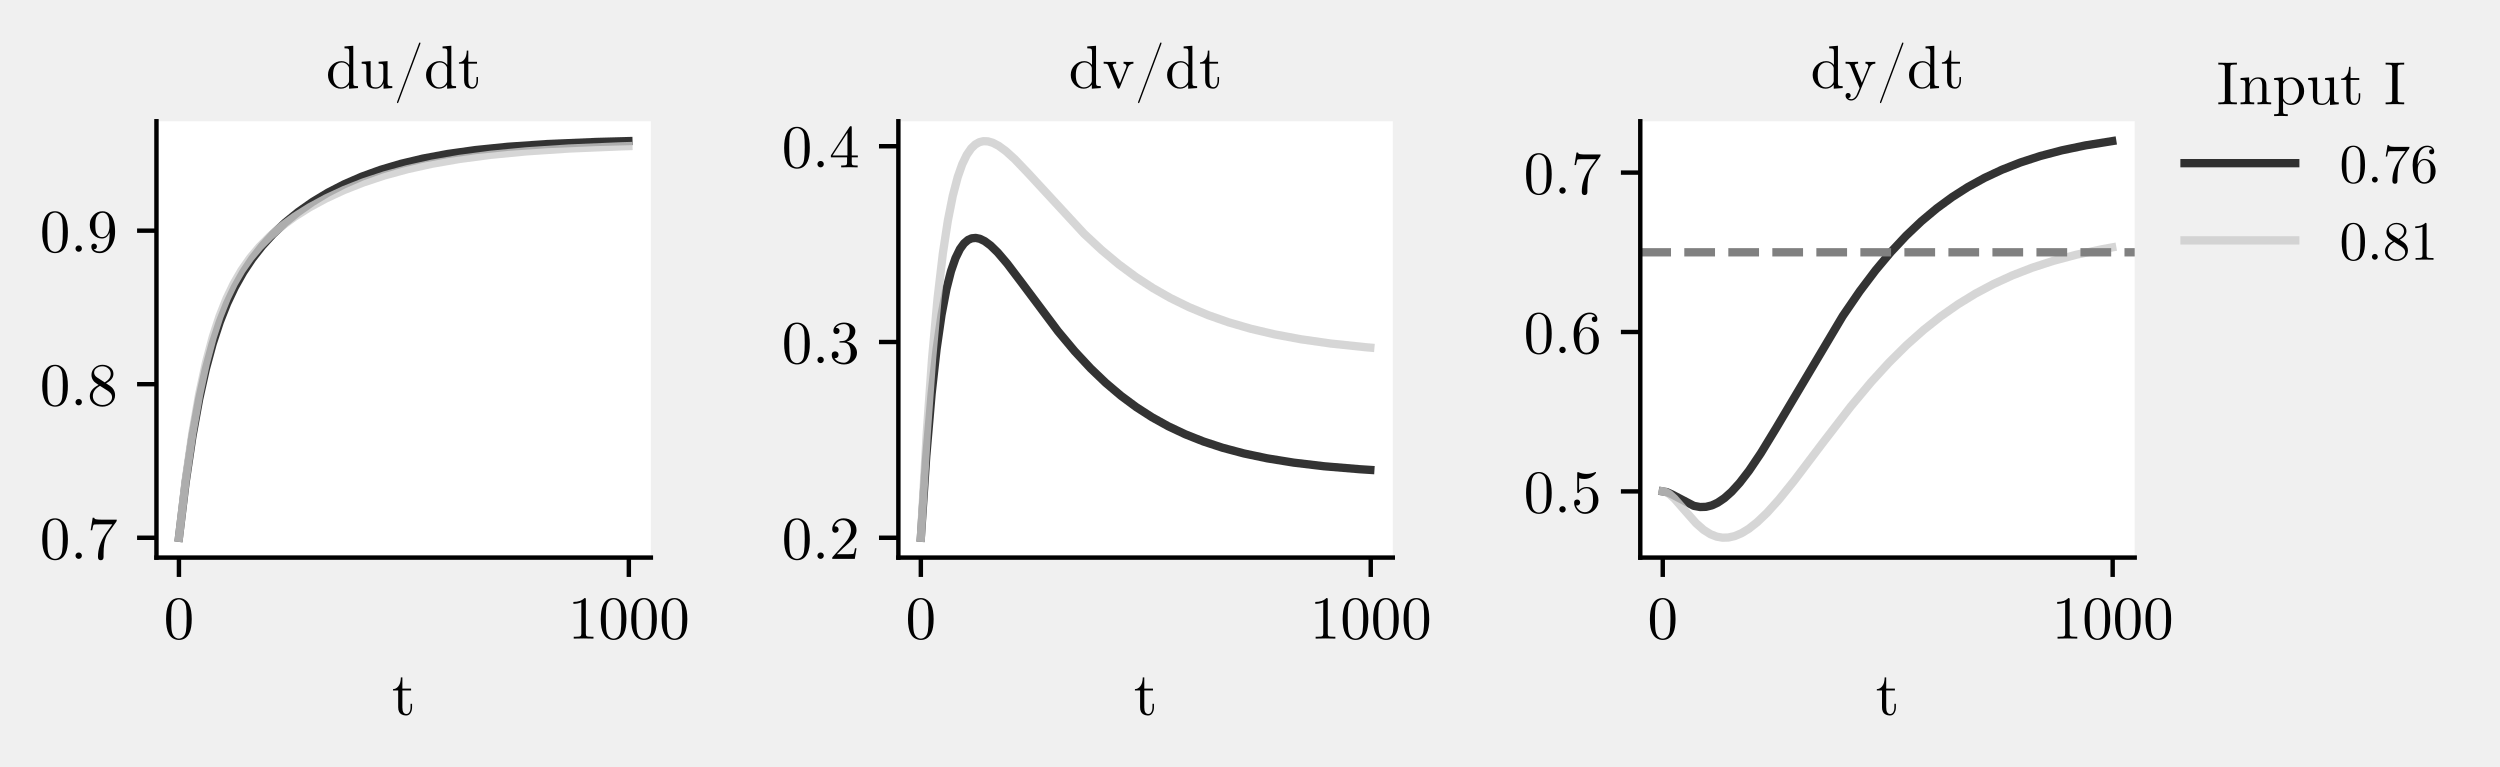
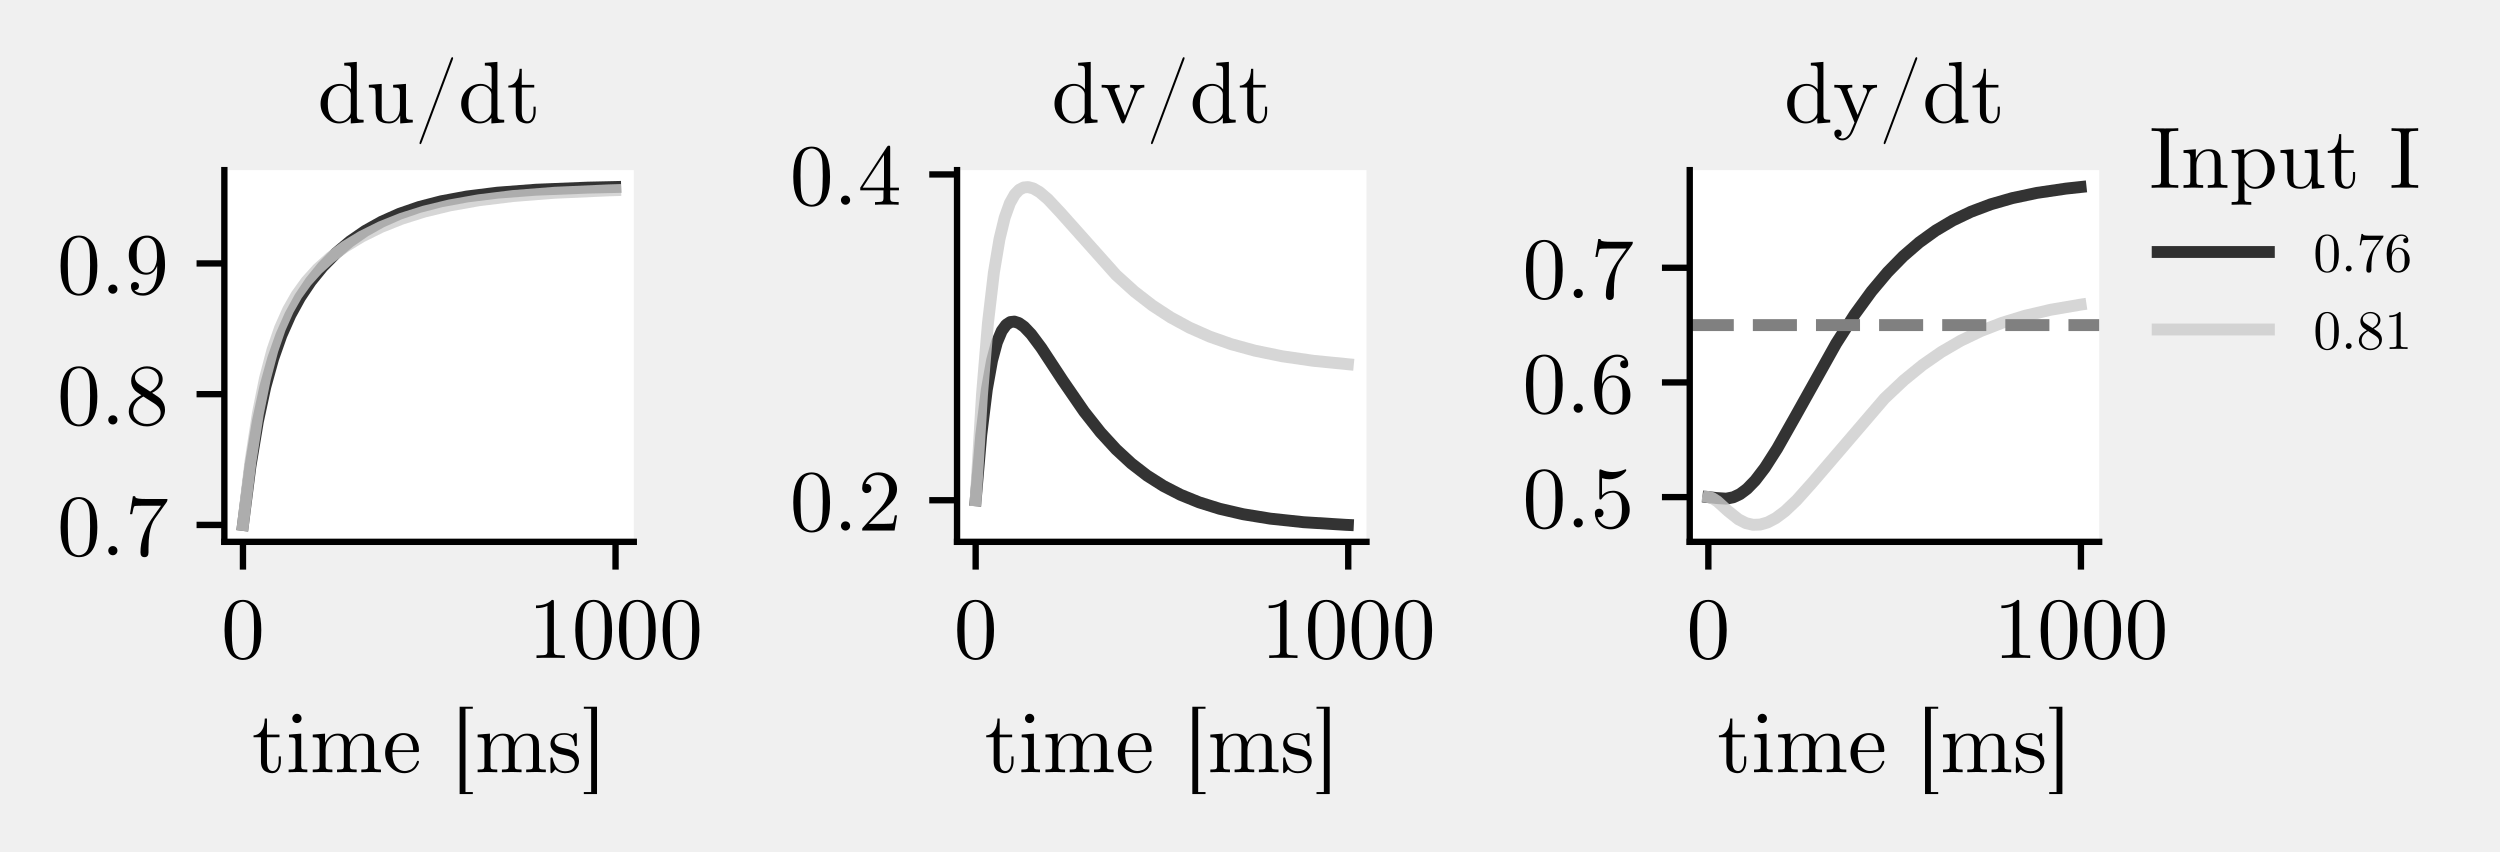
- <svg xmlns="http://www.w3.org/2000/svg" xmlns:xlink="http://www.w3.org/1999/xlink" width="451.527pt" height="138.444pt" viewBox="0 0 451.527 138.444" version="1.1">
+ <svg xmlns="http://www.w3.org/2000/svg" xmlns:xlink="http://www.w3.org/1999/xlink" width="314.884pt" height="107.215pt" viewBox="0 0 314.884 107.215" version="1.1">
  <defs>
    <style type="text/css">*{stroke-linejoin: round; stroke-linecap: butt}</style>
  </defs>
  <g id="figure_1">
    <g id="patch_1">
-       <path d="M 0 138.444  L 451.527 138.444  L 451.527 0  L 0 0  L 0 138.444  z " style="fill: none" />
+       <path d="M 0 107.215  L 314.884 107.215  L 314.884 0  L 0 0  L 0 107.215  z " style="fill: none" />
    </g>
    <g id="axes_1">
      <g id="patch_2">
-         <path d="M 28.258 100.706  L 117.553 100.706  L 117.553 21.901  L 28.258 21.901  z " style="fill: #ffffff" />
+         <path d="M 28.258 68.246  L 79.827 68.246  L 79.827 21.428  L 28.258 21.428  z " style="fill: #ffffff" />
      </g>
      <g id="matplotlib.axis_1">
        <g id="xtick_1">
          <g id="line2d_1">
            <defs>
-               <path id="m315f6a528a" d="M 0 0  L 0 3.5  " style="stroke: #000000; stroke-width: 0.8" />
+               <path id="ma80cd3d7ce" d="M 0 0  L 0 3.5  " style="stroke: #000000; stroke-width: 0.8" />
            </defs>
            <g>
-               <use xlink:href="#m315f6a528a" x="32.317" y="100.706" style="stroke: #000000; stroke-width: 0.8" />
+               <use xlink:href="#ma80cd3d7ce" x="30.602" y="68.246" style="stroke: #000000; stroke-width: 0.8" />
            </g>
          </g>
          <g id="text_1">
-             <g transform="translate(29.56656 115.3403)scale(0.11 -0.11)">
+             <g transform="translate(27.85174 82.88059)scale(0.11 -0.11)">
              <defs>
                <path id="CMUSerif-Roman-30" d="M 250 2048  Q 250 2989 486 3501  Q 819 4262 1600 4262  Q 1766 4262 1939 4217  Q 2112 4173 2333 4000  Q 2554 3827 2688 3546  Q 2944 3002 2944 2048  Q 2944 1114 2707 602  Q 2362 -141 1594 -141  Q 1306 -141 1014 6  Q 723 154 538 506  Q 250 1037 250 2048  z M 781 2125  Q 781 1158 851 774  Q 928 358 1142 179  Q 1357 0 1594 0  Q 1850 0 2064 192  Q 2278 384 2342 800  Q 2413 1210 2413 2125  Q 2413 3014 2349 3373  Q 2266 3789 2042 3955  Q 1818 4122 1594 4122  Q 1510 4122 1420 4096  Q 1331 4070 1203 4000  Q 1075 3930 976 3750  Q 877 3571 832 3302  Q 781 2957 781 2125  z " transform="scale(0.015625)" />
              </defs>
              <use xlink:href="#CMUSerif-Roman-30" />
            </g>
          </g>
        </g>
        <g id="xtick_2">
          <g id="line2d_2">
            <g>
-               <use xlink:href="#m315f6a528a" x="113.576" y="100.706" style="stroke: #000000; stroke-width: 0.8" />
+               <use xlink:href="#ma80cd3d7ce" x="77.53" y="68.246" style="stroke: #000000; stroke-width: 0.8" />
            </g>
          </g>
          <g id="text_2">
-             <g transform="translate(102.5758 115.3403)scale(0.11 -0.11)">
+             <g transform="translate(66.53033 82.88059)scale(0.11 -0.11)">
              <defs>
                <path id="CMUSerif-Roman-31" d="M 570 3654  L 570 3853  Q 1338 3853 1734 4262  Q 1843 4262 1862 4236  Q 1882 4211 1882 4096  L 1882 506  Q 1882 314 1974 256  Q 2067 198 2477 198  L 2682 198  L 2682 0  Q 2458 19 1645 19  Q 832 19 608 0  L 608 198  L 813 198  Q 1216 198 1312 256  Q 1408 314 1408 506  L 1408 3821  Q 1075 3654 570 3654  z " transform="scale(0.015625)" />
              </defs>
              <use xlink:href="#CMUSerif-Roman-31" />
              <use xlink:href="#CMUSerif-Roman-30" x="50" />
              <use xlink:href="#CMUSerif-Roman-30" x="100" />
              <use xlink:href="#CMUSerif-Roman-30" x="150" />
            </g>
          </g>
        </g>
        <g id="text_3">
-           <g transform="translate(70.77174 129.1097)scale(0.11 -0.11)">
+           <g transform="translate(31.72374 97.26528)scale(0.11 -0.11)">
            <defs>
              <path id="CMUSerif-Roman-74" d="M 122 2560  L 122 2701  Q 416 2714 611 2922  Q 806 3130 873 3386  Q 941 3642 947 3936  L 1107 3936  L 1107 2758  L 2022 2758  L 2022 2560  L 1107 2560  L 1107 781  Q 1107 90 1536 90  Q 1722 90 1843 278  Q 1965 467 1965 806  L 1965 1158  L 2125 1158  L 2125 794  Q 2125 448 1965 189  Q 1805 -70 1491 -70  Q 1376 -70 1261 -41  Q 1146 -13 998 64  Q 851 141 758 329  Q 666 518 666 794  L 666 2560  L 122 2560  z " transform="scale(0.015625)" />
+               <path id="CMUSerif-Roman-69" d="M 211 0  L 211 198  Q 550 198 630 240  Q 710 282 710 486  L 710 2208  Q 710 2445 630 2502  Q 550 2560 237 2560  L 237 2758  L 1133 2829  L 1133 480  Q 1133 288 1200 243  Q 1267 198 1581 198  L 1581 0  Q 928 19 915 19  Q 826 19 211 0  z M 480 3942  Q 480 4070 579 4176  Q 678 4282 819 4282  Q 960 4282 1059 4186  Q 1158 4090 1158 3942  Q 1158 3795 1059 3699  Q 960 3603 819 3603  Q 672 3603 576 3705  Q 480 3808 480 3942  z " transform="scale(0.015625)" />
+               <path id="CMUSerif-Roman-6d" d="M 205 0  L 205 198  Q 544 198 624 240  Q 704 282 704 486  L 704 2202  Q 704 2438 621 2499  Q 538 2560 205 2560  L 205 2758  L 1107 2829  L 1107 2157  Q 1408 2829 2054 2829  Q 2803 2829 2906 2202  Q 3014 2445 3244 2637  Q 3475 2829 3834 2829  Q 4314 2829 4506 2592  Q 4646 2432 4675 2253  Q 4704 2074 4704 1613  L 4704 390  Q 4710 256 4812 227  Q 4915 198 5203 198  L 5203 0  Q 4550 19 4486 19  Q 4435 19 3763 0  L 3763 198  Q 4102 198 4182 240  Q 4262 282 4262 486  L 4262 1978  Q 4262 2304 4163 2496  Q 4064 2688 3789 2688  Q 3456 2688 3190 2409  Q 2925 2131 2925 1664  L 2925 486  Q 2925 282 3005 240  Q 3085 198 3424 198  L 3424 0  Q 2771 19 2707 19  Q 2656 19 1984 0  L 1984 198  Q 2323 198 2403 240  Q 2483 282 2483 486  L 2483 1978  Q 2483 2304 2384 2496  Q 2285 2688 2010 2688  Q 1677 2688 1411 2409  Q 1146 2131 1146 1664  L 1146 486  Q 1146 282 1226 240  Q 1306 198 1645 198  L 1645 0  Q 992 19 928 19  Q 877 19 205 0  z " transform="scale(0.015625)" />
+               <path id="CMUSerif-Roman-65" d="M 179 1408  Q 179 2010 566 2438  Q 954 2867 1510 2867  Q 2074 2867 2365 2502  Q 2656 2138 2656 1613  Q 2656 1517 2630 1497  Q 2605 1478 2496 1478  L 710 1478  Q 710 826 902 518  Q 1171 90 1626 90  Q 1690 90 1763 102  Q 1837 115 1990 169  Q 2144 224 2278 371  Q 2413 518 2490 749  Q 2509 838 2573 838  Q 2656 838 2656 762  Q 2656 704 2595 579  Q 2534 454 2419 304  Q 2304 154 2080 42  Q 1856 -70 1587 -70  Q 1024 -70 601 355  Q 179 781 179 1408  z M 717 1613  L 2234 1613  Q 2234 1747 2211 1897  Q 2189 2048 2121 2256  Q 2054 2464 1897 2595  Q 1741 2726 1510 2726  Q 1408 2726 1296 2681  Q 1184 2637 1049 2531  Q 915 2426 822 2186  Q 730 1946 717 1613  z " transform="scale(0.015625)" />
+               <path id="CMUSerif-Roman-20" transform="scale(0.015625)" />
+               <path id="CMUSerif-Roman-5b" d="M 666 -1600  L 666 4800  L 1632 4800  L 1632 4653  L 1094 4653  L 1094 -1453  L 1632 -1453  L 1632 -1600  L 666 -1600  z " transform="scale(0.015625)" />
+               <path id="CMUSerif-Roman-73" d="M 211 83  L 211 928  Q 211 998 214 1024  Q 218 1050 237 1069  Q 256 1088 294 1088  Q 339 1088 355 1069  Q 371 1050 384 979  Q 480 538 688 304  Q 896 70 1274 70  Q 1632 70 1814 230  Q 1997 390 1997 653  Q 1997 1120 1331 1242  Q 947 1318 787 1369  Q 627 1421 486 1536  Q 211 1760 211 2080  Q 211 2400 454 2633  Q 698 2867 1235 2867  Q 1594 2867 1837 2688  Q 1907 2746 1946 2790  Q 2029 2867 2074 2867  Q 2125 2867 2134 2835  Q 2144 2803 2144 2714  L 2144 2067  Q 2144 1997 2141 1971  Q 2138 1946 2118 1930  Q 2099 1914 2061 1914  Q 1990 1914 1984 1971  Q 1933 2746 1235 2746  Q 858 2746 688 2602  Q 518 2458 518 2259  Q 518 2150 569 2067  Q 621 1984 688 1936  Q 755 1888 880 1843  Q 1005 1798 1081 1782  Q 1158 1766 1306 1734  Q 1818 1638 2035 1427  Q 2304 1158 2304 819  Q 2304 442 2048 186  Q 1792 -70 1274 -70  Q 858 -70 570 205  Q 531 166 502 134  Q 474 102 464 89  Q 454 77 451 70  Q 448 64 442 58  Q 314 -70 282 -70  Q 230 -70 220 -38  Q 211 -6 211 83  z " transform="scale(0.015625)" />
+               <path id="CMUSerif-Roman-5d" d="M 134 -1453  L 672 -1453  L 672 4653  L 134 4653  L 134 4800  L 1101 4800  L 1101 -1600  L 134 -1600  L 134 -1453  z " transform="scale(0.015625)" />
            </defs>
            <use xlink:href="#CMUSerif-Roman-74" />
+             <use xlink:href="#CMUSerif-Roman-69" x="38.8" />
+             <use xlink:href="#CMUSerif-Roman-6d" x="66.5" />
+             <use xlink:href="#CMUSerif-Roman-65" x="149.8" />
+             <use xlink:href="#CMUSerif-Roman-20" x="194.2" />
+             <use xlink:href="#CMUSerif-Roman-5b" x="227.5" />
+             <use xlink:href="#CMUSerif-Roman-6d" x="255.3" />
+             <use xlink:href="#CMUSerif-Roman-73" x="338.6" />
+             <use xlink:href="#CMUSerif-Roman-5d" x="378" />
          </g>
        </g>
      </g>
      <g id="matplotlib.axis_2">
        <g id="ytick_1">
          <g id="line2d_3">
            <defs>
-               <path id="m35d2f0712e" d="M 0 0  L -3.5 0  " style="stroke: #000000; stroke-width: 0.8" />
+               <path id="m4fbb555891" d="M 0 0  L -3.5 0  " style="stroke: #000000; stroke-width: 0.8" />
            </defs>
            <g>
-               <use xlink:href="#m35d2f0712e" x="28.258" y="97.124" style="stroke: #000000; stroke-width: 0.8" />
+               <use xlink:href="#m4fbb555891" x="28.258" y="66.118" style="stroke: #000000; stroke-width: 0.8" />
            </g>
          </g>
          <g id="text_4">
-             <g transform="translate(7.2 100.9409)scale(0.11 -0.11)">
+             <g transform="translate(7.2 69.93515)scale(0.11 -0.11)">
              <defs>
                <path id="CMUSerif-Roman-2e" d="M 640 102  Q 544 205 544 339  Q 544 474 640 573  Q 736 672 883 672  Q 1024 672 1120 579  Q 1216 486 1216 339  Q 1216 192 1113 96  Q 1011 0 883 0  Q 736 0 640 102  z " transform="scale(0.015625)" />
                <path id="CMUSerif-Roman-37" d="M 358 3008  L 570 4326  L 730 4326  Q 749 4250 781 4214  Q 813 4179 995 4150  Q 1178 4122 1549 4122  L 3104 4122  Q 3104 3974 3046 3898  L 2182 2682  Q 1907 2298 1786 1587  Q 1715 1114 1715 538  L 1715 211  Q 1715 -141 1420 -141  Q 1126 -141 1126 211  Q 1126 1434 1914 2618  Q 1997 2739 2307 3174  Q 2618 3610 2630 3629  L 1306 3629  Q 723 3629 678 3590  Q 614 3533 518 3008  L 358 3008  z " transform="scale(0.015625)" />
              </defs>
              <use xlink:href="#CMUSerif-Roman-30" />
              <use xlink:href="#CMUSerif-Roman-2e" x="50" />
              <use xlink:href="#CMUSerif-Roman-37" x="77.8" />
            </g>
          </g>
        </g>
        <g id="ytick_2">
          <g id="line2d_4">
            <g>
-               <use xlink:href="#m35d2f0712e" x="28.258" y="69.392" style="stroke: #000000; stroke-width: 0.8" />
+               <use xlink:href="#m4fbb555891" x="28.258" y="49.648" style="stroke: #000000; stroke-width: 0.8" />
            </g>
          </g>
          <g id="text_5">
-             <g transform="translate(7.2 73.20908)scale(0.11 -0.11)">
+             <g transform="translate(7.2 53.46535)scale(0.11 -0.11)">
              <defs>
                <path id="CMUSerif-Roman-38" d="M 269 966  Q 269 1683 1190 2144  Q 794 2413 723 2490  Q 442 2803 442 3194  Q 442 3642 781 3952  Q 1120 4262 1600 4262  Q 2061 4262 2406 3996  Q 2752 3731 2752 3309  Q 2752 2714 1978 2317  Q 2490 1997 2611 1862  Q 2925 1517 2925 1075  Q 2925 563 2531 211  Q 2138 -141 1594 -141  Q 1062 -141 665 169  Q 269 480 269 966  z M 589 966  Q 589 570 886 304  Q 1184 38 1600 38  Q 2003 38 2304 268  Q 2605 499 2605 845  Q 2605 979 2560 1094  Q 2515 1210 2425 1302  Q 2336 1395 2281 1436  Q 2227 1478 2125 1549  L 1338 2048  Q 589 1632 589 966  z M 723 3443  Q 723 3136 1043 2925  L 1837 2413  Q 2470 2784 2470 3309  Q 2470 3648 2211 3875  Q 1952 4102 1594 4102  Q 1242 4102 982 3916  Q 723 3731 723 3443  z " transform="scale(0.015625)" />
              </defs>
              <use xlink:href="#CMUSerif-Roman-30" />
              <use xlink:href="#CMUSerif-Roman-2e" x="50" />
              <use xlink:href="#CMUSerif-Roman-38" x="77.8" />
            </g>
          </g>
        </g>
        <g id="ytick_3">
          <g id="line2d_5">
            <g>
-               <use xlink:href="#m35d2f0712e" x="28.258" y="41.66" style="stroke: #000000; stroke-width: 0.8" />
+               <use xlink:href="#m4fbb555891" x="28.258" y="33.178" style="stroke: #000000; stroke-width: 0.8" />
            </g>
          </g>
          <g id="text_6">
-             <g transform="translate(7.2 45.47722)scale(0.11 -0.11)">
+             <g transform="translate(7.2 36.99555)scale(0.11 -0.11)">
              <defs>
                <path id="CMUSerif-Roman-39" d="M 269 2822  Q 269 3162 368 3395  Q 467 3629 678 3859  Q 1062 4262 1619 4262  Q 1856 4262 2067 4163  Q 2278 4064 2480 3837  Q 2682 3610 2803 3165  Q 2925 2720 2925 2106  Q 2925 1114 2445 486  Q 1965 -141 1318 -141  Q 909 -141 669 44  Q 429 230 429 550  Q 429 717 521 787  Q 614 858 723 858  Q 838 858 928 781  Q 1018 704 1018 563  Q 1018 448 944 358  Q 870 269 685 269  Q 870 38 1312 38  Q 1472 38 1632 112  Q 1792 186 1965 365  Q 2138 544 2243 921  Q 2349 1299 2349 1830  L 2349 2035  Q 2093 1395 1549 1395  Q 1011 1395 640 1808  Q 269 2221 269 2822  z M 845 2816  Q 845 2182 960 1946  Q 1158 1542 1555 1542  Q 1946 1542 2141 1891  Q 2336 2240 2336 2694  Q 2336 3322 2234 3597  Q 2042 4102 1619 4102  Q 1197 4102 979 3699  Q 845 3462 845 2816  z " transform="scale(0.015625)" />
              </defs>
              <use xlink:href="#CMUSerif-Roman-30" />
              <use xlink:href="#CMUSerif-Roman-2e" x="50" />
              <use xlink:href="#CMUSerif-Roman-39" x="77.8" />
            </g>
          </g>
        </g>
      </g>
      <g id="line2d_6">
-         <path d="M 32.317 97.124  L 33.535 87.056  L 34.754 78.813  L 35.973 72.085  L 37.192 66.589  L 38.411 62.075  L 39.711 58.108  L 41.011 54.821  L 42.393 51.897  L 43.937 49.155  L 45.562 46.716  L 47.35 44.429  L 49.3 42.289  L 51.494 40.216  L 53.85 38.295  L 56.451 36.467  L 59.213 34.8  L 62.139 33.293  L 65.308 31.914  L 68.721 30.678  L 72.377 29.594  L 76.359 28.645  L 80.828 27.812  L 85.866 27.102  L 91.717 26.507  L 98.787 26.019  L 107.644 25.641  L 113.495 25.483  L 113.495 25.483  " clip-path="url(#pa2416cf345)" style="fill: none; stroke: #000000; stroke-opacity: 0.8; stroke-width: 1.5; stroke-linecap: square" />
+         <path d="M 30.602 66.118  L 31.54 58.736  L 32.479 53.084  L 33.417 48.731  L 34.403 45.176  L 35.435 42.246  L 36.562 39.698  L 37.782 37.47  L 39.143 35.438  L 40.644 33.59  L 42.287 31.917  L 44.07 30.416  L 45.994 29.087  L 48.059 27.932  L 50.312 26.929  L 52.799 26.071  L 55.568 25.353  L 58.806 24.751  L 62.654 24.269  L 67.488 23.898  L 74.011 23.634  L 77.483 23.556  L 77.483 23.556  " clip-path="url(#p4086ea80e0)" style="fill: none; stroke: #000000; stroke-opacity: 0.8; stroke-width: 1.5; stroke-linecap: square" />
      </g>
      <g id="line2d_7">
-         <path d="M 32.317 97.124  L 33.535 86.71  L 34.754 78.158  L 35.973 71.187  L 37.192 65.526  L 38.411 60.926  L 39.63 57.171  L 40.93 53.896  L 42.23 51.203  L 43.612 48.827  L 45.156 46.616  L 46.862 44.574  L 48.731 42.691  L 50.844 40.881  L 53.2 39.153  L 55.882 37.462  L 58.888 35.833  L 62.139 34.326  L 65.633 32.948  L 69.452 31.684  L 73.596 30.554  L 78.066 29.568  L 83.022 28.706  L 88.629 27.963  L 95.049 27.341  L 102.687 26.831  L 112.194 26.43  L 113.495 26.39  L 113.495 26.39  " clip-path="url(#pa2416cf345)" style="fill: none; stroke: #cccccc; stroke-opacity: 0.8; stroke-width: 1.5; stroke-linecap: square" />
+         <path d="M 30.602 66.118  L 31.54 58.175  L 32.479 52.091  L 33.371 47.673  L 34.309 44.112  L 35.248 41.377  L 36.28 39.051  L 37.359 37.154  L 38.58 35.458  L 39.987 33.893  L 41.583 32.456  L 43.46 31.071  L 45.572 29.79  L 47.965 28.602  L 50.593 27.55  L 53.456 26.646  L 56.647 25.873  L 60.308 25.223  L 64.578 24.696  L 69.834 24.281  L 76.686 23.976  L 77.483 23.952  L 77.483 23.952  " clip-path="url(#p4086ea80e0)" style="fill: none; stroke: #cccccc; stroke-opacity: 0.8; stroke-width: 1.5; stroke-linecap: square" />
      </g>
      <g id="patch_3">
-         <path d="M 28.258 100.706  L 28.258 21.901  " style="fill: none; stroke: #000000; stroke-width: 0.8; stroke-linejoin: miter; stroke-linecap: square" />
+         <path d="M 28.258 68.246  L 28.258 21.428  " style="fill: none; stroke: #000000; stroke-width: 0.8; stroke-linejoin: miter; stroke-linecap: square" />
      </g>
      <g id="patch_4">
-         <path d="M 28.258 100.706  L 117.553 100.706  " style="fill: none; stroke: #000000; stroke-width: 0.8; stroke-linejoin: miter; stroke-linecap: square" />
+         <path d="M 28.258 68.246  L 79.827 68.246  " style="fill: none; stroke: #000000; stroke-width: 0.8; stroke-linejoin: miter; stroke-linecap: square" />
      </g>
      <g id="text_7">
-         <g transform="translate(58.86424 15.90113)scale(0.11 -0.11)">
+         <g transform="translate(40.00124 15.42766)scale(0.11 -0.11)">
          <defs>
            <path id="CMUSerif-Roman-64" d="M 218 1376  Q 218 1984 643 2406  Q 1069 2829 1645 2829  Q 2131 2829 2451 2432  L 2451 3814  Q 2451 4051 2368 4112  Q 2285 4173 1952 4173  L 1952 4371  L 2874 4442  L 2874 557  Q 2874 320 2957 259  Q 3040 198 3373 198  L 3373 0  L 2432 -70  L 2432 352  Q 2099 -70 1574 -70  Q 1024 -70 621 352  Q 218 774 218 1376  z M 749 1370  Q 749 774 934 480  Q 1190 70 1606 70  Q 2080 70 2362 518  Q 2432 627 2432 755  L 2432 2067  Q 2432 2195 2362 2304  Q 2099 2688 1670 2688  Q 1222 2688 947 2278  Q 749 1971 749 1370  z " transform="scale(0.015625)" />
            <path id="CMUSerif-Roman-75" d="M 205 2560  L 205 2758  L 1146 2829  L 1146 704  Q 1146 550 1158 460  Q 1171 371 1222 268  Q 1274 166 1395 118  Q 1517 70 1709 70  Q 2054 70 2268 355  Q 2483 640 2483 1062  L 2483 2202  Q 2483 2438 2400 2499  Q 2317 2560 1984 2560  L 1984 2758  L 2925 2829  L 2925 557  Q 2925 320 3008 259  Q 3091 198 3424 198  L 3424 0  L 2502 -70  L 2502 506  Q 2234 -70 1677 -70  Q 1395 -70 1203 0  Q 1011 70 915 160  Q 819 250 768 422  Q 717 595 710 700  Q 704 806 704 1011  L 704 1971  Q 704 2406 640 2483  Q 576 2560 205 2560  z " transform="scale(0.015625)" />
            <path id="CMUSerif-Roman-2f" d="M 365 -1510  Q 365 -1478 390 -1408  L 2650 4627  Q 2650 4634 2666 4669  Q 2682 4704 2691 4726  Q 2701 4749 2720 4768  Q 2739 4787 2765 4787  Q 2829 4787 2829 4710  Q 2829 4704 2810 4627  L 544 -1414  Q 506 -1523 483 -1555  Q 461 -1587 422 -1587  Q 365 -1587 365 -1510  z " transform="scale(0.015625)" />
          </defs>
          <use xlink:href="#CMUSerif-Roman-64" />
          <use xlink:href="#CMUSerif-Roman-75" x="55.5" />
          <use xlink:href="#CMUSerif-Roman-2f" x="111" />
          <use xlink:href="#CMUSerif-Roman-64" x="161" />
          <use xlink:href="#CMUSerif-Roman-74" x="216.5" />
        </g>
      </g>
    </g>
    <g id="axes_2">
      <g id="patch_5">
-         <path d="M 162.255 100.706  L 251.551 100.706  L 251.551 21.901  L 162.255 21.901  z " style="fill: #ffffff" />
+         <path d="M 120.543 68.246  L 172.113 68.246  L 172.113 21.428  L 120.543 21.428  z " style="fill: #ffffff" />
      </g>
      <g id="matplotlib.axis_3">
        <g id="xtick_3">
          <g id="line2d_8">
            <g>
-               <use xlink:href="#m315f6a528a" x="166.314" y="100.706" style="stroke: #000000; stroke-width: 0.8" />
+               <use xlink:href="#ma80cd3d7ce" x="122.887" y="68.246" style="stroke: #000000; stroke-width: 0.8" />
            </g>
          </g>
          <g id="text_8">
-             <g transform="translate(163.5636 115.3403)scale(0.11 -0.11)">
+             <g transform="translate(120.1368 82.88059)scale(0.11 -0.11)">
              <use xlink:href="#CMUSerif-Roman-30" />
            </g>
          </g>
        </g>
        <g id="xtick_4">
          <g id="line2d_9">
            <g>
-               <use xlink:href="#m315f6a528a" x="247.573" y="100.706" style="stroke: #000000; stroke-width: 0.8" />
+               <use xlink:href="#ma80cd3d7ce" x="169.815" y="68.246" style="stroke: #000000; stroke-width: 0.8" />
            </g>
          </g>
          <g id="text_9">
-             <g transform="translate(236.5729 115.3403)scale(0.11 -0.11)">
+             <g transform="translate(158.8154 82.88059)scale(0.11 -0.11)">
              <use xlink:href="#CMUSerif-Roman-31" />
              <use xlink:href="#CMUSerif-Roman-30" x="50" />
              <use xlink:href="#CMUSerif-Roman-30" x="100" />
              <use xlink:href="#CMUSerif-Roman-30" x="150" />
            </g>
          </g>
        </g>
        <g id="text_10">
-           <g transform="translate(204.7688 129.1097)scale(0.11 -0.11)">
+           <g transform="translate(124.0088 97.26528)scale(0.11 -0.11)">
            <use xlink:href="#CMUSerif-Roman-74" />
+             <use xlink:href="#CMUSerif-Roman-69" x="38.8" />
+             <use xlink:href="#CMUSerif-Roman-6d" x="66.5" />
+             <use xlink:href="#CMUSerif-Roman-65" x="149.8" />
+             <use xlink:href="#CMUSerif-Roman-20" x="194.2" />
+             <use xlink:href="#CMUSerif-Roman-5b" x="227.5" />
+             <use xlink:href="#CMUSerif-Roman-6d" x="255.3" />
+             <use xlink:href="#CMUSerif-Roman-73" x="338.6" />
+             <use xlink:href="#CMUSerif-Roman-5d" x="378" />
          </g>
        </g>
      </g>
      <g id="matplotlib.axis_4">
        <g id="ytick_4">
          <g id="line2d_10">
            <g>
-               <use xlink:href="#m35d2f0712e" x="162.255" y="97.124" style="stroke: #000000; stroke-width: 0.8" />
+               <use xlink:href="#m4fbb555891" x="120.543" y="63.009" style="stroke: #000000; stroke-width: 0.8" />
            </g>
          </g>
          <g id="text_11">
-             <g transform="translate(141.1971 100.9409)scale(0.11 -0.11)">
+             <g transform="translate(99.48508 66.82648)scale(0.11 -0.11)">
              <defs>
                <path id="CMUSerif-Roman-32" d="M 320 0  Q 320 115 329 150  Q 339 186 390 237  L 1619 1606  Q 2291 2362 2291 3021  Q 2291 3450 2067 3757  Q 1843 4064 1434 4064  Q 1152 4064 915 3891  Q 678 3718 570 3411  Q 589 3418 653 3418  Q 813 3418 902 3318  Q 992 3219 992 3085  Q 992 2912 880 2829  Q 768 2746 659 2746  Q 614 2746 556 2755  Q 499 2765 409 2854  Q 320 2944 320 3104  Q 320 3552 659 3907  Q 998 4262 1517 4262  Q 2106 4262 2490 3913  Q 2874 3565 2874 3021  Q 2874 2829 2816 2656  Q 2758 2483 2681 2348  Q 2605 2214 2400 2000  Q 2195 1786 2028 1632  Q 1862 1478 1491 1152  L 813 493  L 1965 493  Q 2528 493 2573 544  Q 2637 634 2714 1114  L 2874 1114  L 2694 0  L 320 0  z " transform="scale(0.015625)" />
              </defs>
              <use xlink:href="#CMUSerif-Roman-30" />
              <use xlink:href="#CMUSerif-Roman-2e" x="50" />
              <use xlink:href="#CMUSerif-Roman-32" x="77.8" />
            </g>
          </g>
        </g>
        <g id="ytick_5">
          <g id="line2d_11">
            <g>
-               <use xlink:href="#m35d2f0712e" x="162.255" y="61.767" style="stroke: #000000; stroke-width: 0.8" />
+               <use xlink:href="#m4fbb555891" x="120.543" y="21.973" style="stroke: #000000; stroke-width: 0.8" />
            </g>
          </g>
          <g id="text_12">
-             <g transform="translate(141.1971 65.58447)scale(0.11 -0.11)">
-               <defs>
-                 <path id="CMUSerif-Roman-33" d="M 269 864  Q 269 1056 377 1145  Q 486 1235 627 1235  Q 774 1235 880 1139  Q 986 1043 986 877  Q 986 698 861 598  Q 736 499 563 525  Q 717 269 998 153  Q 1280 38 1542 38  Q 1818 38 2042 275  Q 2266 512 2266 1094  Q 2266 1587 2074 1872  Q 1882 2157 1504 2157  L 1222 2157  Q 1126 2157 1097 2166  Q 1069 2176 1069 2227  Q 1069 2291 1165 2304  Q 1261 2304 1414 2323  Q 1786 2336 1984 2656  Q 2163 2957 2163 3386  Q 2163 3776 1977 3939  Q 1792 4102 1549 4102  Q 1325 4102 1078 4009  Q 832 3917 698 3706  Q 1094 3706 1094 3386  Q 1094 3245 1004 3152  Q 915 3059 768 3059  Q 627 3059 534 3148  Q 442 3238 442 3392  Q 442 3757 768 4009  Q 1094 4262 1574 4262  Q 2048 4262 2400 4012  Q 2752 3763 2752 3379  Q 2752 3002 2502 2691  Q 2253 2381 1856 2253  Q 2342 2157 2633 1827  Q 2925 1498 2925 1094  Q 2925 595 2531 227  Q 2138 -141 1562 -141  Q 1030 -141 649 147  Q 269 435 269 864  z " transform="scale(0.015625)" />
-               </defs>
-               <use xlink:href="#CMUSerif-Roman-30" />
-               <use xlink:href="#CMUSerif-Roman-2e" x="50" />
-               <use xlink:href="#CMUSerif-Roman-33" x="77.8" />
-             </g>
-           </g>
-         </g>
-         <g id="ytick_6">
-           <g id="line2d_12">
-             <g>
-               <use xlink:href="#m35d2f0712e" x="162.255" y="26.411" style="stroke: #000000; stroke-width: 0.8" />
-             </g>
-           </g>
-           <g id="text_13">
-             <g transform="translate(141.1971 30.228)scale(0.11 -0.11)">
+             <g transform="translate(99.48508 25.78996)scale(0.11 -0.11)">
              <defs>
                <path id="CMUSerif-Roman-34" d="M 179 1056  L 179 1254  L 2144 4256  Q 2195 4333 2272 4333  Q 2342 4333 2358 4304  Q 2374 4275 2374 4166  L 2374 1254  L 3014 1254  L 3014 1056  L 2374 1056  L 2374 499  Q 2374 314 2451 256  Q 2528 198 2861 198  L 2995 198  L 2995 0  Q 2733 19 2125 19  Q 1523 19 1261 0  L 1261 198  L 1395 198  Q 1728 198 1805 256  Q 1882 314 1882 499  L 1882 1056  L 179 1056  z M 358 1254  L 1920 1254  L 1920 3642  L 358 1254  z " transform="scale(0.015625)" />
              </defs>
              <use xlink:href="#CMUSerif-Roman-30" />
              <use xlink:href="#CMUSerif-Roman-2e" x="50" />
              <use xlink:href="#CMUSerif-Roman-34" x="77.8" />
            </g>
          </g>
        </g>
      </g>
+       <g id="line2d_12">
+         <path d="M 122.887 63.009  L 123.591 54.793  L 124.295 49.058  L 124.952 45.405  L 125.562 43.13  L 126.172 41.679  L 126.735 40.905  L 127.251 40.566  L 127.767 40.506  L 128.331 40.69  L 128.988 41.157  L 129.879 42.095  L 131.146 43.796  L 133.868 47.946  L 136.543 51.833  L 138.608 54.452  L 140.579 56.601  L 142.503 58.378  L 144.474 59.901  L 146.539 61.213  L 148.698 62.323  L 151.044 63.277  L 153.625 64.084  L 156.582 64.769  L 160.007 65.327  L 164.184 65.773  L 169.534 66.107  L 169.768 66.118  L 169.768 66.118  " clip-path="url(#pf75237f8bb)" style="fill: none; stroke: #000000; stroke-opacity: 0.8; stroke-width: 1.5; stroke-linecap: square" />
+       </g>
      <g id="line2d_13">
-         <path d="M 166.314 97.124  L 167.289 82.477  L 168.264 71.11  L 169.158 63.058  L 170.052 56.857  L 170.945 52.17  L 171.758 48.981  L 172.571 46.631  L 173.383 44.969  L 174.115 43.959  L 174.846 43.332  L 175.496 43.043  L 176.227 42.971  L 176.959 43.123  L 177.852 43.555  L 178.909 44.341  L 180.209 45.611  L 181.915 47.614  L 184.597 51.158  L 191.098 59.846  L 194.104 63.443  L 196.948 66.504  L 199.711 69.152  L 202.474 71.49  L 205.237 73.538  L 208.081 75.369  L 211.006 76.99  L 214.094 78.446  L 217.344 79.734  L 220.839 80.879  L 224.658 81.895  L 228.883 82.785  L 233.678 83.56  L 239.122 84.209  L 245.541 84.745  L 247.492 84.871  L 247.492 84.871  " clip-path="url(#p9688add83c)" style="fill: none; stroke: #000000; stroke-opacity: 0.8; stroke-width: 1.5; stroke-linecap: square" />
-       </g>
-       <g id="line2d_14">
-         <path d="M 166.314 97.124  L 167.37 78.354  L 168.345 64.719  L 169.32 54.021  L 170.295 45.734  L 171.189 39.872  L 172.083 35.364  L 172.977 31.964  L 173.789 29.661  L 174.602 27.974  L 175.415 26.795  L 176.146 26.094  L 176.877 25.677  L 177.609 25.497  L 178.421 25.528  L 179.315 25.79  L 180.371 26.342  L 181.672 27.293  L 183.297 28.769  L 185.653 31.238  L 195.811 42.229  L 198.98 45.177  L 202.068 47.75  L 205.156 50.034  L 208.243 52.043  L 211.413 53.841  L 214.744 55.472  L 218.238 56.93  L 221.895 58.213  L 225.877 59.369  L 230.183 60.384  L 234.978 61.279  L 240.341 62.047  L 246.517 62.7  L 247.492 62.785  L 247.492 62.785  " clip-path="url(#p9688add83c)" style="fill: none; stroke: #cccccc; stroke-opacity: 0.8; stroke-width: 1.5; stroke-linecap: square" />
+         <path d="M 122.887 63.009  L 123.685 49.715  L 124.435 40.705  L 125.186 34.305  L 125.89 30.111  L 126.547 27.399  L 127.204 25.575  L 127.814 24.492  L 128.377 23.899  L 128.941 23.611  L 129.504 23.563  L 130.161 23.741  L 130.959 24.209  L 131.991 25.091  L 133.54 26.745  L 140.579 34.635  L 142.878 36.717  L 145.131 38.464  L 147.43 39.969  L 149.824 41.27  L 152.358 42.392  L 155.08 43.352  L 158.083 44.175  L 161.509 44.876  L 165.451 45.449  L 169.768 45.875  L 169.768 45.875  " clip-path="url(#pf75237f8bb)" style="fill: none; stroke: #cccccc; stroke-opacity: 0.8; stroke-width: 1.5; stroke-linecap: square" />
      </g>
      <g id="patch_6">
-         <path d="M 162.255 100.706  L 162.255 21.901  " style="fill: none; stroke: #000000; stroke-width: 0.8; stroke-linejoin: miter; stroke-linecap: square" />
+         <path d="M 120.543 68.246  L 120.543 21.428  " style="fill: none; stroke: #000000; stroke-width: 0.8; stroke-linejoin: miter; stroke-linecap: square" />
      </g>
      <g id="patch_7">
-         <path d="M 162.255 100.706  L 251.551 100.706  " style="fill: none; stroke: #000000; stroke-width: 0.8; stroke-linejoin: miter; stroke-linecap: square" />
-       </g>
-       <g id="text_14">
-         <g transform="translate(193.0152 15.90113)scale(0.11 -0.11)">
+         <path d="M 120.543 68.246  L 172.113 68.246  " style="fill: none; stroke: #000000; stroke-width: 0.8; stroke-linejoin: miter; stroke-linecap: square" />
+       </g>
+       <g id="text_13">
+         <g transform="translate(132.4402 15.42766)scale(0.11 -0.11)">
          <defs>
            <path id="CMUSerif-Roman-76" d="M 122 2560  L 122 2758  Q 410 2739 742 2739  Q 864 2739 1440 2758  L 1440 2560  Q 1075 2560 1075 2394  Q 1075 2368 1114 2285  L 1830 499  L 2483 2131  Q 2522 2240 2522 2285  Q 2522 2394 2448 2474  Q 2374 2554 2214 2560  L 2214 2758  Q 2541 2739 2771 2739  Q 3034 2739 3251 2758  L 3251 2560  Q 3059 2560 2924 2473  Q 2790 2387 2748 2313  Q 2707 2240 2662 2131  L 1824 51  Q 1773 -70 1690 -70  Q 1632 -70 1609 -48  Q 1587 -26 1555 51  L 634 2323  Q 570 2483 490 2521  Q 410 2560 122 2560  z " transform="scale(0.015625)" />
          </defs>
          <use xlink:href="#CMUSerif-Roman-64" />
          <use xlink:href="#CMUSerif-Roman-76" x="55.5" />
          <use xlink:href="#CMUSerif-Roman-2f" x="108.2" />
          <use xlink:href="#CMUSerif-Roman-64" x="158.2" />
          <use xlink:href="#CMUSerif-Roman-74" x="213.7" />
        </g>
      </g>
    </g>
    <g id="axes_3">
      <g id="patch_8">
-         <path d="M 296.252 100.706  L 385.548 100.706  L 385.548 21.901  L 296.252 21.901  z " style="fill: #ffffff" />
+         <path d="M 212.828 68.246  L 264.398 68.246  L 264.398 21.428  L 212.828 21.428  z " style="fill: #ffffff" />
      </g>
      <g id="matplotlib.axis_5">
        <g id="xtick_5">
+           <g id="line2d_14">
+             <g>
+               <use xlink:href="#ma80cd3d7ce" x="215.172" y="68.246" style="stroke: #000000; stroke-width: 0.8" />
+             </g>
+           </g>
+           <g id="text_14">
+             <g transform="translate(212.4219 82.88059)scale(0.11 -0.11)">
+               <use xlink:href="#CMUSerif-Roman-30" />
+             </g>
+           </g>
+         </g>
+         <g id="xtick_6">
          <g id="line2d_15">
            <g>
-               <use xlink:href="#m315f6a528a" x="300.311" y="100.706" style="stroke: #000000; stroke-width: 0.8" />
+               <use xlink:href="#ma80cd3d7ce" x="262.101" y="68.246" style="stroke: #000000; stroke-width: 0.8" />
            </g>
          </g>
          <g id="text_15">
-             <g transform="translate(297.5607 115.3403)scale(0.11 -0.11)">
-               <use xlink:href="#CMUSerif-Roman-30" />
-             </g>
-           </g>
-         </g>
-         <g id="xtick_6">
-           <g id="line2d_16">
-             <g>
-               <use xlink:href="#m315f6a528a" x="381.57" y="100.706" style="stroke: #000000; stroke-width: 0.8" />
-             </g>
-           </g>
-           <g id="text_16">
-             <g transform="translate(370.57 115.3403)scale(0.11 -0.11)">
+             <g transform="translate(251.1005 82.88059)scale(0.11 -0.11)">
              <use xlink:href="#CMUSerif-Roman-31" />
              <use xlink:href="#CMUSerif-Roman-30" x="50" />
              <use xlink:href="#CMUSerif-Roman-30" x="100" />
              <use xlink:href="#CMUSerif-Roman-30" x="150" />
            </g>
          </g>
        </g>
-         <g id="text_17">
-           <g transform="translate(338.7659 129.1097)scale(0.11 -0.11)">
+         <g id="text_16">
+           <g transform="translate(216.2939 97.26528)scale(0.11 -0.11)">
            <use xlink:href="#CMUSerif-Roman-74" />
+             <use xlink:href="#CMUSerif-Roman-69" x="38.8" />
+             <use xlink:href="#CMUSerif-Roman-6d" x="66.5" />
+             <use xlink:href="#CMUSerif-Roman-65" x="149.8" />
+             <use xlink:href="#CMUSerif-Roman-20" x="194.2" />
+             <use xlink:href="#CMUSerif-Roman-5b" x="227.5" />
+             <use xlink:href="#CMUSerif-Roman-6d" x="255.3" />
+             <use xlink:href="#CMUSerif-Roman-73" x="338.6" />
+             <use xlink:href="#CMUSerif-Roman-5d" x="378" />
          </g>
        </g>
      </g>
      <g id="matplotlib.axis_6">
+         <g id="ytick_6">
+           <g id="line2d_16">
+             <g>
+               <use xlink:href="#m4fbb555891" x="212.828" y="62.614" style="stroke: #000000; stroke-width: 0.8" />
+             </g>
+           </g>
+           <g id="text_17">
+             <g transform="translate(191.7702 66.4312)scale(0.11 -0.11)">
+               <defs>
+                 <path id="CMUSerif-Roman-35" d="M 320 1030  Q 320 1222 422 1296  Q 525 1370 634 1370  Q 781 1370 867 1277  Q 954 1184 954 1056  Q 954 928 867 835  Q 781 742 634 742  Q 563 742 525 755  Q 608 461 867 249  Q 1126 38 1466 38  Q 1894 38 2150 454  Q 2304 723 2304 1331  Q 2304 1869 2189 2138  Q 2010 2547 1645 2547  Q 1126 2547 819 2099  Q 781 2042 736 2042  Q 672 2042 659 2077  Q 646 2112 646 2208  L 646 4102  Q 646 4256 710 4256  Q 736 4256 787 4237  Q 1190 4058 1638 4058  Q 2099 4058 2509 4243  Q 2541 4262 2560 4262  Q 2624 4262 2624 4192  Q 2624 4166 2573 4092  Q 2522 4019 2413 3923  Q 2304 3827 2163 3737  Q 2022 3648 1817 3587  Q 1613 3526 1389 3526  Q 1120 3526 845 3610  L 845 2362  Q 1178 2688 1658 2688  Q 2170 2688 2522 2275  Q 2874 1862 2874 1286  Q 2874 685 2458 272  Q 2042 -141 1478 -141  Q 966 -141 643 224  Q 320 589 320 1030  z " transform="scale(0.015625)" />
+               </defs>
+               <use xlink:href="#CMUSerif-Roman-30" />
+               <use xlink:href="#CMUSerif-Roman-2e" x="50" />
+               <use xlink:href="#CMUSerif-Roman-35" x="77.8" />
+             </g>
+           </g>
+         </g>
        <g id="ytick_7">
          <g id="line2d_17">
            <g>
-               <use xlink:href="#m35d2f0712e" x="296.252" y="88.754" style="stroke: #000000; stroke-width: 0.8" />
+               <use xlink:href="#m4fbb555891" x="212.828" y="48.169" style="stroke: #000000; stroke-width: 0.8" />
            </g>
          </g>
          <g id="text_18">
-             <g transform="translate(275.1942 92.57166)scale(0.11 -0.11)">
-               <defs>
-                 <path id="CMUSerif-Roman-35" d="M 320 1030  Q 320 1222 422 1296  Q 525 1370 634 1370  Q 781 1370 867 1277  Q 954 1184 954 1056  Q 954 928 867 835  Q 781 742 634 742  Q 563 742 525 755  Q 608 461 867 249  Q 1126 38 1466 38  Q 1894 38 2150 454  Q 2304 723 2304 1331  Q 2304 1869 2189 2138  Q 2010 2547 1645 2547  Q 1126 2547 819 2099  Q 781 2042 736 2042  Q 672 2042 659 2077  Q 646 2112 646 2208  L 646 4102  Q 646 4256 710 4256  Q 736 4256 787 4237  Q 1190 4058 1638 4058  Q 2099 4058 2509 4243  Q 2541 4262 2560 4262  Q 2624 4262 2624 4192  Q 2624 4166 2573 4092  Q 2522 4019 2413 3923  Q 2304 3827 2163 3737  Q 2022 3648 1817 3587  Q 1613 3526 1389 3526  Q 1120 3526 845 3610  L 845 2362  Q 1178 2688 1658 2688  Q 2170 2688 2522 2275  Q 2874 1862 2874 1286  Q 2874 685 2458 272  Q 2042 -141 1478 -141  Q 966 -141 643 224  Q 320 589 320 1030  z " transform="scale(0.015625)" />
-               </defs>
-               <use xlink:href="#CMUSerif-Roman-30" />
-               <use xlink:href="#CMUSerif-Roman-2e" x="50" />
-               <use xlink:href="#CMUSerif-Roman-35" x="77.8" />
+             <g transform="translate(191.7702 51.98624)scale(0.11 -0.11)">
+               <defs>
+                 <path id="CMUSerif-Roman-36" d="M 269 2022  Q 269 3027 781 3644  Q 1293 4262 1952 4262  Q 2336 4262 2550 4067  Q 2765 3872 2765 3571  Q 2765 3405 2669 3334  Q 2573 3264 2470 3264  Q 2355 3264 2265 3341  Q 2176 3418 2176 3558  Q 2176 3846 2528 3846  Q 2362 4102 1965 4102  Q 1843 4102 1718 4067  Q 1594 4032 1430 3913  Q 1267 3795 1142 3606  Q 1018 3418 931 3066  Q 845 2714 845 2253  L 845 2099  Q 1107 2733 1644 2733  Q 2182 2733 2553 2323  Q 2925 1914 2925 1306  Q 2925 685 2537 272  Q 2150 -141 1606 -141  Q 1363 -141 1142 -38  Q 922 64 717 294  Q 512 525 390 969  Q 269 1414 269 2022  z M 858 1446  Q 858 819 973 518  Q 992 467 1033 400  Q 1075 333 1148 243  Q 1222 154 1344 96  Q 1466 38 1606 38  Q 2035 38 2240 454  Q 2349 685 2349 1312  Q 2349 1952 2234 2189  Q 2035 2586 1638 2586  Q 1370 2586 1184 2400  Q 998 2214 928 1968  Q 858 1722 858 1446  z " transform="scale(0.015625)" />
+               </defs>
+               <use xlink:href="#CMUSerif-Roman-30" />
+               <use xlink:href="#CMUSerif-Roman-2e" x="50" />
+               <use xlink:href="#CMUSerif-Roman-36" x="77.8" />
            </g>
          </g>
        </g>
        <g id="ytick_8">
          <g id="line2d_18">
            <g>
-               <use xlink:href="#m35d2f0712e" x="296.252" y="59.962" style="stroke: #000000; stroke-width: 0.8" />
+               <use xlink:href="#m4fbb555891" x="212.828" y="33.724" style="stroke: #000000; stroke-width: 0.8" />
            </g>
          </g>
          <g id="text_19">
-             <g transform="translate(275.1942 63.77952)scale(0.11 -0.11)">
-               <defs>
-                 <path id="CMUSerif-Roman-36" d="M 269 2022  Q 269 3027 781 3644  Q 1293 4262 1952 4262  Q 2336 4262 2550 4067  Q 2765 3872 2765 3571  Q 2765 3405 2669 3334  Q 2573 3264 2470 3264  Q 2355 3264 2265 3341  Q 2176 3418 2176 3558  Q 2176 3846 2528 3846  Q 2362 4102 1965 4102  Q 1843 4102 1718 4067  Q 1594 4032 1430 3913  Q 1267 3795 1142 3606  Q 1018 3418 931 3066  Q 845 2714 845 2253  L 845 2099  Q 1107 2733 1644 2733  Q 2182 2733 2553 2323  Q 2925 1914 2925 1306  Q 2925 685 2537 272  Q 2150 -141 1606 -141  Q 1363 -141 1142 -38  Q 922 64 717 294  Q 512 525 390 969  Q 269 1414 269 2022  z M 858 1446  Q 858 819 973 518  Q 992 467 1033 400  Q 1075 333 1148 243  Q 1222 154 1344 96  Q 1466 38 1606 38  Q 2035 38 2240 454  Q 2349 685 2349 1312  Q 2349 1952 2234 2189  Q 2035 2586 1638 2586  Q 1370 2586 1184 2400  Q 998 2214 928 1968  Q 858 1722 858 1446  z " transform="scale(0.015625)" />
-               </defs>
-               <use xlink:href="#CMUSerif-Roman-30" />
-               <use xlink:href="#CMUSerif-Roman-2e" x="50" />
-               <use xlink:href="#CMUSerif-Roman-36" x="77.8" />
-             </g>
-           </g>
-         </g>
-         <g id="ytick_9">
-           <g id="line2d_19">
-             <g>
-               <use xlink:href="#m35d2f0712e" x="296.252" y="31.17" style="stroke: #000000; stroke-width: 0.8" />
-             </g>
-           </g>
-           <g id="text_20">
-             <g transform="translate(275.1942 34.98737)scale(0.11 -0.11)">
+             <g transform="translate(191.7702 37.54127)scale(0.11 -0.11)">
              <use xlink:href="#CMUSerif-Roman-30" />
              <use xlink:href="#CMUSerif-Roman-2e" x="50" />
              <use xlink:href="#CMUSerif-Roman-37" x="77.8" />
            </g>
          </g>
        </g>
      </g>
+       <g id="line2d_19">
+         <path d="M 215.172 62.614  L 216.204 62.731  L 217.424 62.809  L 218.316 62.633  L 219.161 62.235  L 220.052 61.568  L 221.085 60.504  L 222.305 58.906  L 223.854 56.482  L 226.153 52.413  L 231.268 43.269  L 233.615 39.595  L 235.727 36.694  L 237.745 34.292  L 239.716 32.28  L 241.733 30.536  L 243.798 29.047  L 245.957 27.768  L 248.257 26.669  L 250.744 25.733  L 253.466 24.95  L 256.563 24.294  L 260.223 23.754  L 262.054 23.556  L 262.054 23.556  " clip-path="url(#p11d18e8547)" style="fill: none; stroke: #000000; stroke-opacity: 0.8; stroke-width: 1.5; stroke-linecap: square" />
+       </g>
      <g id="line2d_20">
-         <path d="M 300.311 88.754  L 301.042 88.879  L 302.017 89.316  L 305.918 91.36  L 307.055 91.574  L 308.112 91.541  L 309.168 91.28  L 310.224 90.794  L 311.443 89.972  L 312.743 88.813  L 314.206 87.204  L 315.913 84.987  L 318.025 81.851  L 320.788 77.32  L 332.814 57.088  L 335.902 52.587  L 338.746 48.822  L 341.509 45.522  L 344.272 42.57  L 347.035 39.948  L 349.798 37.636  L 352.56 35.609  L 355.405 33.792  L 358.411 32.137  L 361.58 30.654  L 364.912 29.344  L 368.487 28.181  L 372.388 27.152  L 376.694 26.253  L 381.489 25.483  L 381.489 25.483  " clip-path="url(#p1d9060b469)" style="fill: none; stroke: #000000; stroke-opacity: 0.8; stroke-width: 1.5; stroke-linecap: square" />
+         <path d="M 215.172 62.614  L 215.641 62.723  L 216.298 63.141  L 217.659 64.371  L 218.973 65.417  L 219.912 65.894  L 220.803 66.102  L 221.695 66.072  L 222.634 65.803  L 223.666 65.26  L 224.839 64.383  L 226.294 63.003  L 228.265 60.798  L 237.369 50.182  L 239.809 47.885  L 242.156 45.975  L 244.502 44.345  L 246.943 42.922  L 249.477 41.704  L 252.152 40.665  L 255.061 39.772  L 258.299 39.013  L 262.007 38.376  L 262.054 38.369  L 262.054 38.369  " clip-path="url(#p11d18e8547)" style="fill: none; stroke: #cccccc; stroke-opacity: 0.8; stroke-width: 1.5; stroke-linecap: square" />
      </g>
      <g id="line2d_21">
-         <path d="M 300.311 88.754  L 300.88 88.874  L 301.53 89.251  L 302.423 90.057  L 303.886 91.732  L 306.324 94.498  L 307.705 95.711  L 308.924 96.48  L 310.062 96.928  L 311.118 97.111  L 312.175 97.08  L 313.312 96.821  L 314.531 96.308  L 315.831 95.52  L 317.375 94.308  L 319.163 92.597  L 321.276 90.251  L 324.038 86.829  L 329.077 80.158  L 334.277 73.41  L 337.934 69.028  L 341.184 65.468  L 344.353 62.326  L 347.441 59.58  L 350.529 57.135  L 353.617 54.975  L 356.786 53.033  L 360.036 51.304  L 363.449 49.743  L 367.025 48.356  L 370.844 47.116  L 374.988 46.01  L 379.457 45.05  L 381.489 44.68  L 381.489 44.68  " clip-path="url(#p1d9060b469)" style="fill: none; stroke: #cccccc; stroke-opacity: 0.8; stroke-width: 1.5; stroke-linecap: square" />
-       </g>
-       <g id="line2d_22">
-         <path d="M 296.252 45.566  L 385.548 45.566  " clip-path="url(#p1d9060b469)" style="fill: none; stroke-dasharray: 5.55,2.4; stroke-dashoffset: 0; stroke: #808080; stroke-width: 1.5" />
+         <path d="M 212.828 40.946  L 264.398 40.946  " clip-path="url(#p11d18e8547)" style="fill: none; stroke-dasharray: 5.55,2.4; stroke-dashoffset: 0; stroke: #808080; stroke-width: 1.5" />
      </g>
      <g id="patch_9">
-         <path d="M 296.252 100.706  L 296.252 21.901  " style="fill: none; stroke: #000000; stroke-width: 0.8; stroke-linejoin: miter; stroke-linecap: square" />
+         <path d="M 212.828 68.246  L 212.828 21.428  " style="fill: none; stroke: #000000; stroke-width: 0.8; stroke-linejoin: miter; stroke-linecap: square" />
      </g>
      <g id="patch_10">
-         <path d="M 296.252 100.706  L 385.548 100.706  " style="fill: none; stroke: #000000; stroke-width: 0.8; stroke-linejoin: miter; stroke-linecap: square" />
-       </g>
-       <g id="text_21">
-         <g transform="translate(327.0122 15.90113)scale(0.11 -0.11)">
+         <path d="M 212.828 68.246  L 264.398 68.246  " style="fill: none; stroke: #000000; stroke-width: 0.8; stroke-linejoin: miter; stroke-linecap: square" />
+       </g>
+       <g id="text_20">
+         <g transform="translate(224.7252 15.42766)scale(0.11 -0.11)">
          <defs>
            <path id="CMUSerif-Roman-79" d="M 122 -794  Q 122 -659 202 -588  Q 282 -518 390 -518  Q 506 -518 582 -592  Q 659 -666 659 -787  Q 659 -1024 410 -1056  Q 531 -1171 710 -1171  Q 902 -1171 1056 -1030  Q 1210 -890 1277 -755  Q 1344 -621 1440 -378  Q 1530 -186 1600 0  L 640 2336  Q 576 2490 480 2525  Q 384 2560 122 2560  L 122 2758  Q 410 2739 742 2739  Q 941 2739 1440 2758  L 1440 2560  Q 1082 2560 1082 2394  Q 1082 2374 1120 2278  L 1830 557  L 2477 2131  Q 2515 2221 2515 2285  Q 2515 2547 2214 2560  L 2214 2758  Q 2637 2739 2771 2739  Q 3034 2739 3251 2758  L 3251 2560  Q 2822 2560 2656 2150  L 1530 -582  Q 1222 -1312 710 -1312  Q 467 -1312 294 -1161  Q 122 -1011 122 -794  z " transform="scale(0.015625)" />
          </defs>
          <use xlink:href="#CMUSerif-Roman-64" />
          <use xlink:href="#CMUSerif-Roman-79" x="55.5" />
          <use xlink:href="#CMUSerif-Roman-2f" x="108.2" />
          <use xlink:href="#CMUSerif-Roman-64" x="158.2" />
          <use xlink:href="#CMUSerif-Roman-74" x="213.7" />
        </g>
      </g>
      <g id="legend_1">
-         <g id="text_22">
-           <g transform="translate(400.3445 18.83469)scale(0.11 -0.11)">
+         <g id="text_21">
+           <g transform="translate(270.6977 23.65778)scale(0.11 -0.11)">
            <defs>
              <path id="CMUSerif-Roman-49" d="M 179 0  L 179 198  L 346 198  Q 704 198 787 256  Q 870 314 870 499  L 870 3872  Q 870 4058 787 4115  Q 704 4173 346 4173  L 179 4173  L 179 4371  Q 403 4352 1158 4352  Q 1907 4352 2131 4371  L 2131 4173  L 1965 4173  Q 1606 4173 1523 4115  Q 1440 4058 1440 3872  L 1440 499  Q 1440 314 1523 256  Q 1606 198 1965 198  L 2131 198  L 2131 0  Q 1907 19 1152 19  Q 403 19 179 0  z " transform="scale(0.015625)" />
              <path id="CMUSerif-Roman-6e" d="M 205 0  L 205 198  Q 544 198 624 240  Q 704 282 704 486  L 704 2202  Q 704 2438 621 2499  Q 538 2560 205 2560  L 205 2758  L 1107 2829  L 1107 2157  Q 1408 2829 2054 2829  Q 2534 2829 2726 2592  Q 2867 2432 2896 2253  Q 2925 2074 2925 1613  L 2925 390  Q 2931 256 3033 227  Q 3136 198 3424 198  L 3424 0  Q 2771 19 2707 19  Q 2656 19 1984 0  L 1984 198  Q 2323 198 2403 240  Q 2483 282 2483 486  L 2483 1978  Q 2483 2304 2384 2496  Q 2285 2688 2010 2688  Q 1677 2688 1411 2409  Q 1146 2131 1146 1664  L 1146 486  Q 1146 282 1226 240  Q 1306 198 1645 198  L 1645 0  Q 992 19 928 19  Q 877 19 205 0  z " transform="scale(0.015625)" />
              <path id="CMUSerif-Roman-70" d="M 179 -1043  Q 518 -1043 598 -1001  Q 678 -960 678 -755  L 678 2240  Q 678 2451 598 2505  Q 518 2560 179 2560  L 179 2758  L 1101 2829  L 1101 2406  Q 1485 2829 1997 2829  Q 2541 2829 2937 2406  Q 3334 1984 3334 1382  Q 3334 774 2912 352  Q 2490 -70 1907 -70  Q 1587 -70 1372 93  Q 1158 256 1120 378  L 1120 320  L 1120 -755  Q 1120 -960 1200 -1001  Q 1280 -1043 1619 -1043  L 1619 -1242  Q 947 -1222 896 -1222  Q 832 -1222 179 -1242  L 179 -1043  z M 1120 730  Q 1120 634 1133 598  Q 1146 563 1210 461  Q 1466 70 1882 70  Q 2246 70 2524 444  Q 2803 819 2803 1382  Q 2803 1920 2550 2294  Q 2298 2669 1946 2669  Q 1696 2669 1478 2534  Q 1261 2400 1120 2157  L 1120 730  z " transform="scale(0.015625)" />
-               <path id="CMUSerif-Roman-20" transform="scale(0.015625)" />
            </defs>
            <use xlink:href="#CMUSerif-Roman-49" />
            <use xlink:href="#CMUSerif-Roman-6e" x="36.1" />
            <use xlink:href="#CMUSerif-Roman-70" x="91.6" />
            <use xlink:href="#CMUSerif-Roman-75" x="147.1" />
            <use xlink:href="#CMUSerif-Roman-74" x="202.6" />
            <use xlink:href="#CMUSerif-Roman-20" x="241.4" />
            <use xlink:href="#CMUSerif-Roman-49" x="274.7" />
          </g>
        </g>
-         <g id="line2d_23">
-           <path d="M 394.548 29.469  L 404.548 29.469  L 414.548 29.469  " style="fill: none; stroke: #000000; stroke-opacity: 0.8; stroke-width: 1.5; stroke-linecap: square" />
-         </g>
-         <g id="text_23">
-           <g transform="translate(422.5477 32.96937)scale(0.1 -0.1)">
+         <g id="line2d_22">
+           <path d="M 271.768 31.742  L 278.768 31.742  L 285.768 31.742  " style="fill: none; stroke: #000000; stroke-opacity: 0.8; stroke-width: 1.5; stroke-linecap: square" />
+         </g>
+         <g id="text_22">
+           <g transform="translate(291.3677 34.19247)scale(0.07 -0.07)">
            <use xlink:href="#CMUSerif-Roman-30" />
            <use xlink:href="#CMUSerif-Roman-2e" x="50" />
            <use xlink:href="#CMUSerif-Roman-37" x="77.8" />
            <use xlink:href="#CMUSerif-Roman-36" x="127.8" />
          </g>
        </g>
-         <g id="line2d_24">
-           <path d="M 394.548 43.41  L 404.548 43.41  L 414.548 43.41  " style="fill: none; stroke: #cccccc; stroke-opacity: 0.8; stroke-width: 1.5; stroke-linecap: square" />
-         </g>
-         <g id="text_24">
-           <g transform="translate(422.5477 46.91)scale(0.1 -0.1)">
+         <g id="line2d_23">
+           <path d="M 271.768 41.501  L 278.768 41.501  L 285.768 41.501  " style="fill: none; stroke: #cccccc; stroke-opacity: 0.8; stroke-width: 1.5; stroke-linecap: square" />
+         </g>
+         <g id="text_23">
+           <g transform="translate(291.3677 43.95091)scale(0.07 -0.07)">
            <use xlink:href="#CMUSerif-Roman-30" />
            <use xlink:href="#CMUSerif-Roman-2e" x="50" />
            <use xlink:href="#CMUSerif-Roman-38" x="77.8" />
            <use xlink:href="#CMUSerif-Roman-31" x="127.8" />
          </g>
        </g>
      </g>
    </g>
  </g>
  <defs>
-     <clipPath id="pa2416cf345">
-       <rect x="28.258" y="21.901" width="89.296" height="78.805" />
+     <clipPath id="p4086ea80e0">
+       <rect x="28.258" y="21.428" width="51.57" height="46.818" />
    </clipPath>
-     <clipPath id="p9688add83c">
-       <rect x="162.255" y="21.901" width="89.296" height="78.805" />
+     <clipPath id="pf75237f8bb">
+       <rect x="120.543" y="21.428" width="51.57" height="46.818" />
    </clipPath>
-     <clipPath id="p1d9060b469">
-       <rect x="296.252" y="21.901" width="89.296" height="78.805" />
+     <clipPath id="p11d18e8547">
+       <rect x="212.828" y="21.428" width="51.57" height="46.818" />
    </clipPath>
  </defs>
</svg>
